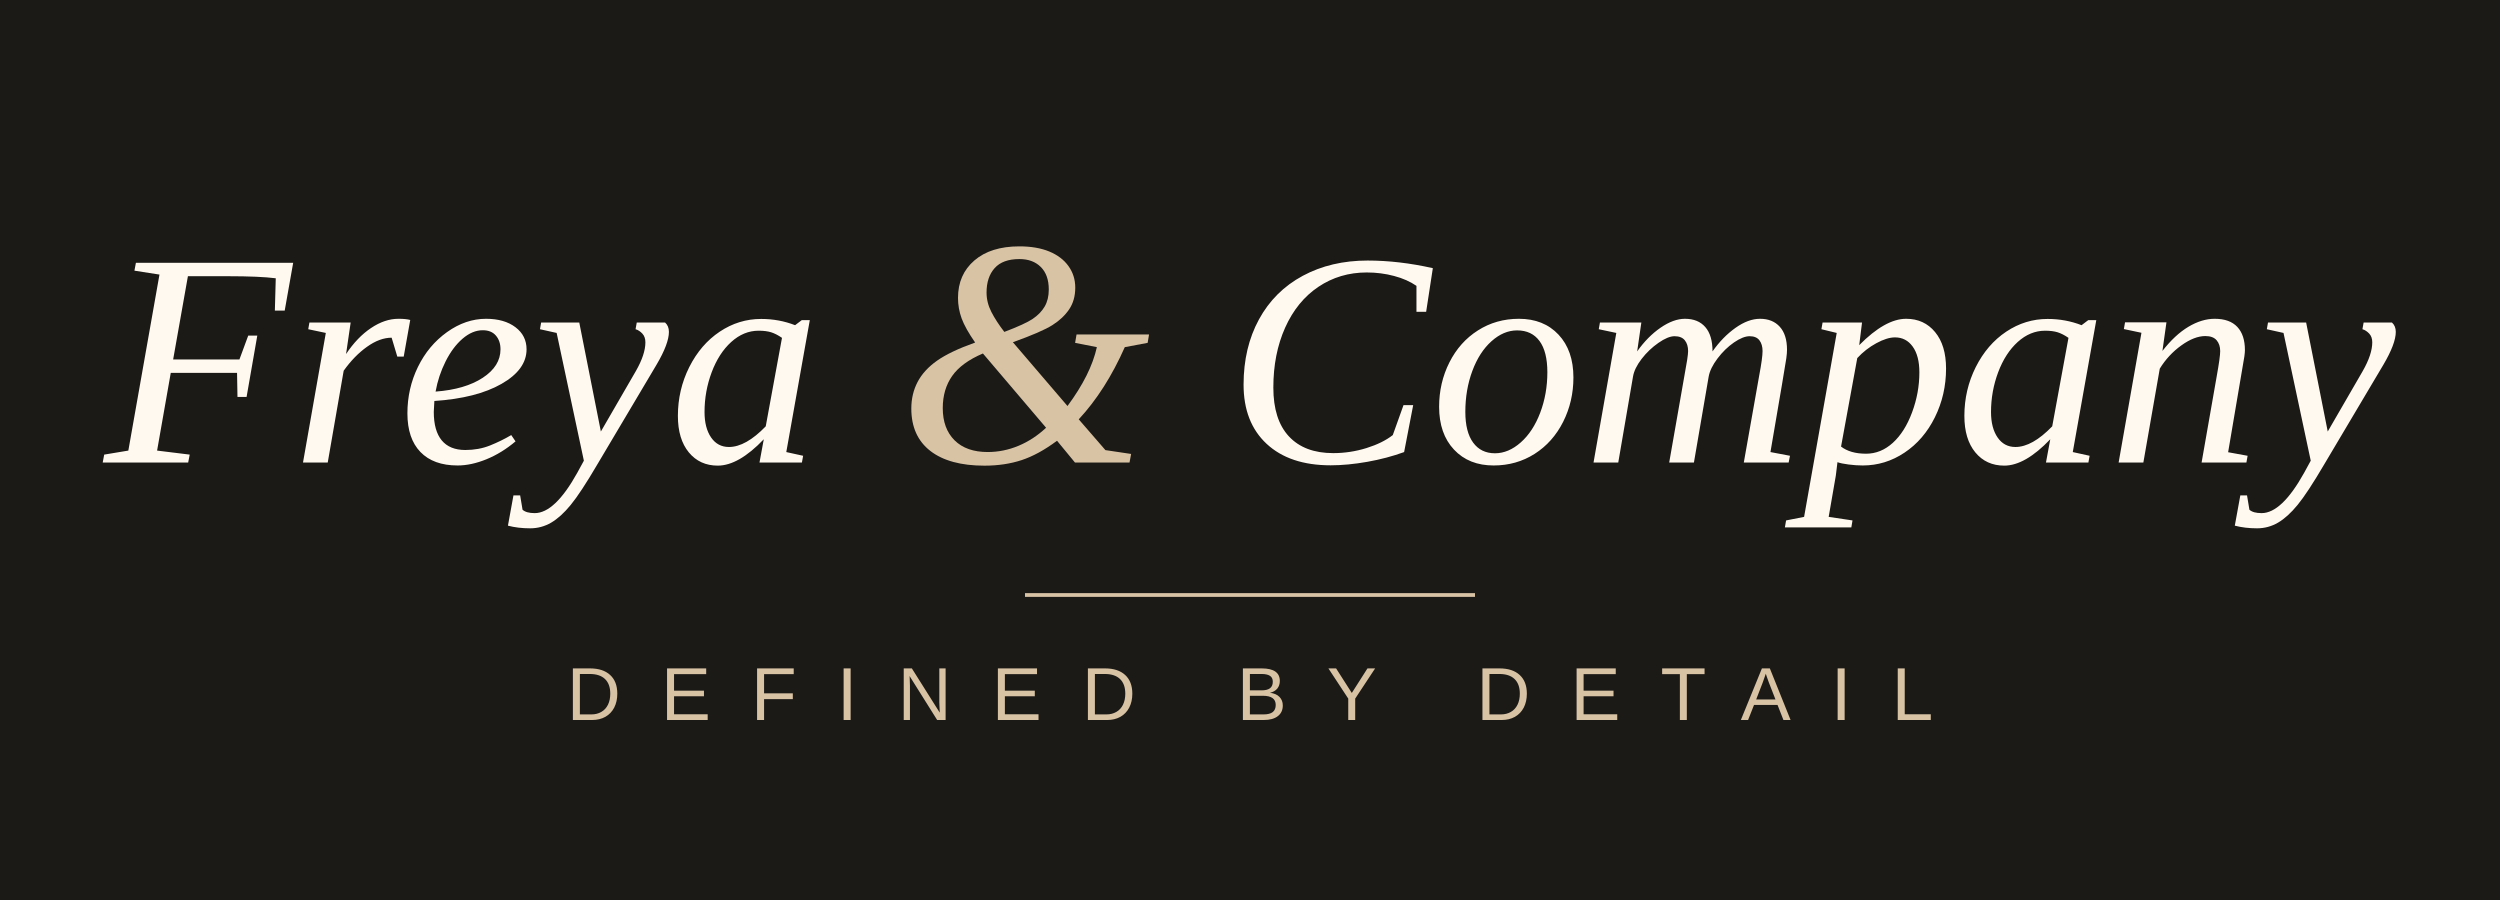
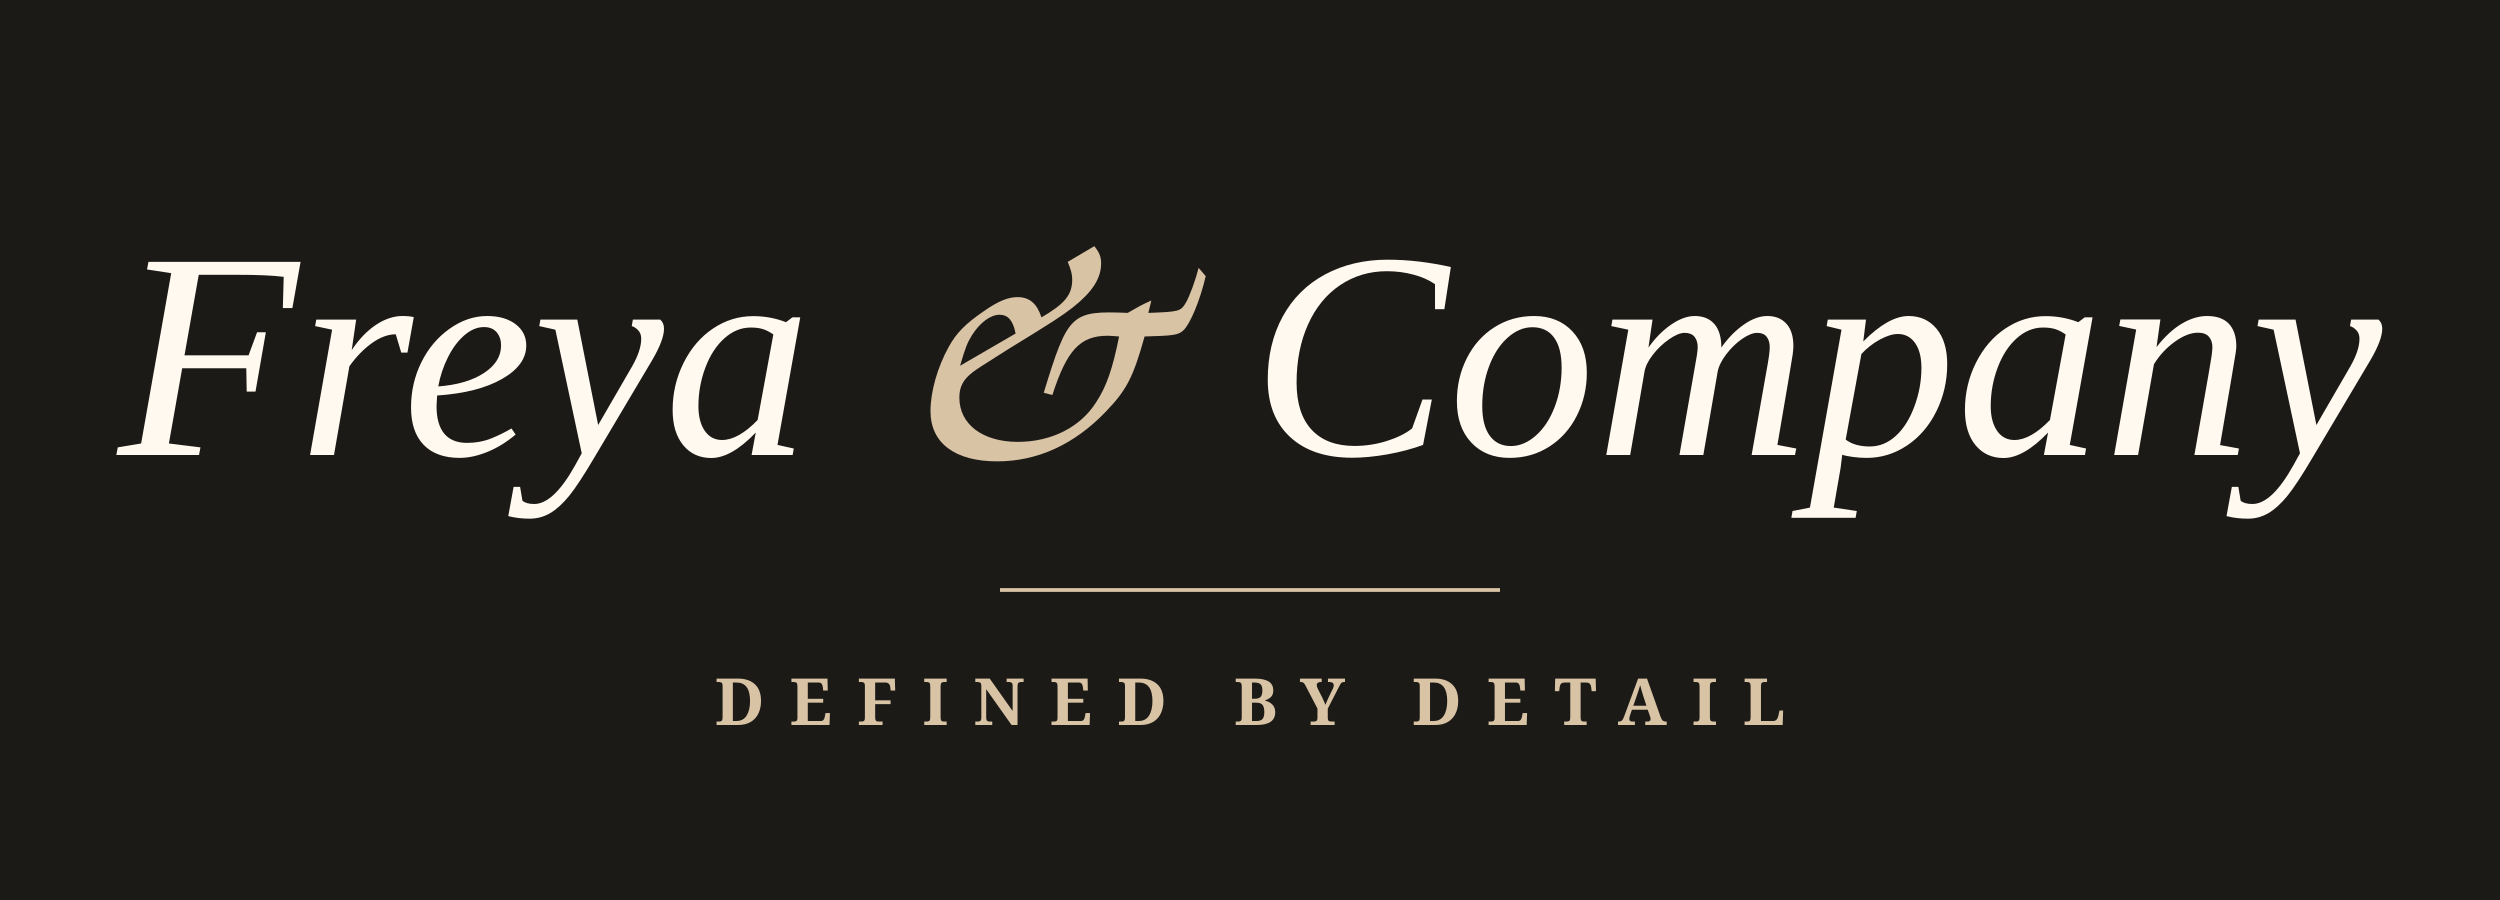
<svg xmlns="http://www.w3.org/2000/svg" viewBox="0 0 1000 360" role="img" aria-label="Freya &amp; Company">
  <rect width="1000" height="360" fill="#1C1A17" />
-   <g text-anchor="middle" font-family="Playfair Display, Georgia, 'Times New Roman', serif" font-style="italic">
-     <text x="500" y="185" font-size="122" fill="#FFF9F0">Freya <tspan fill="#D8C3A5" font-size="130">&amp;</tspan> Company</text>
+   <g text-anchor="middle">
+     <text x="500" y="182" font-family="Cormorant Garamond, Georgia, 'Times New Roman', serif" font-style="italic" font-size="118" fill="#FFF9F0">Freya <tspan font-family="Italianno, 'Snell Roundhand', cursive" font-style="normal" fill="#D8C3A5" font-size="150">&amp;</tspan> Company</text>
  </g>
-   <line x1="410" y1="238" x2="590" y2="238" stroke="#D8C3A5" stroke-width="1.5" />
-   <text x="500" y="288" text-anchor="middle" font-family="Montserrat, Arial, Helvetica, sans-serif" font-size="30" letter-spacing="16" fill="#D8C3A5">DEFINED BY DETAIL</text>
+   <line x1="400" y1="236" x2="600" y2="236" stroke="#D8C3A5" stroke-width="1.5" />
+   <text x="500" y="290" text-anchor="middle" font-family="Cinzel Decorative, 'Cormorant Garamond', serif" font-weight="700" font-size="26" letter-spacing="10" fill="#D8C3A5">DEFINED BY DETAIL</text>
</svg>
